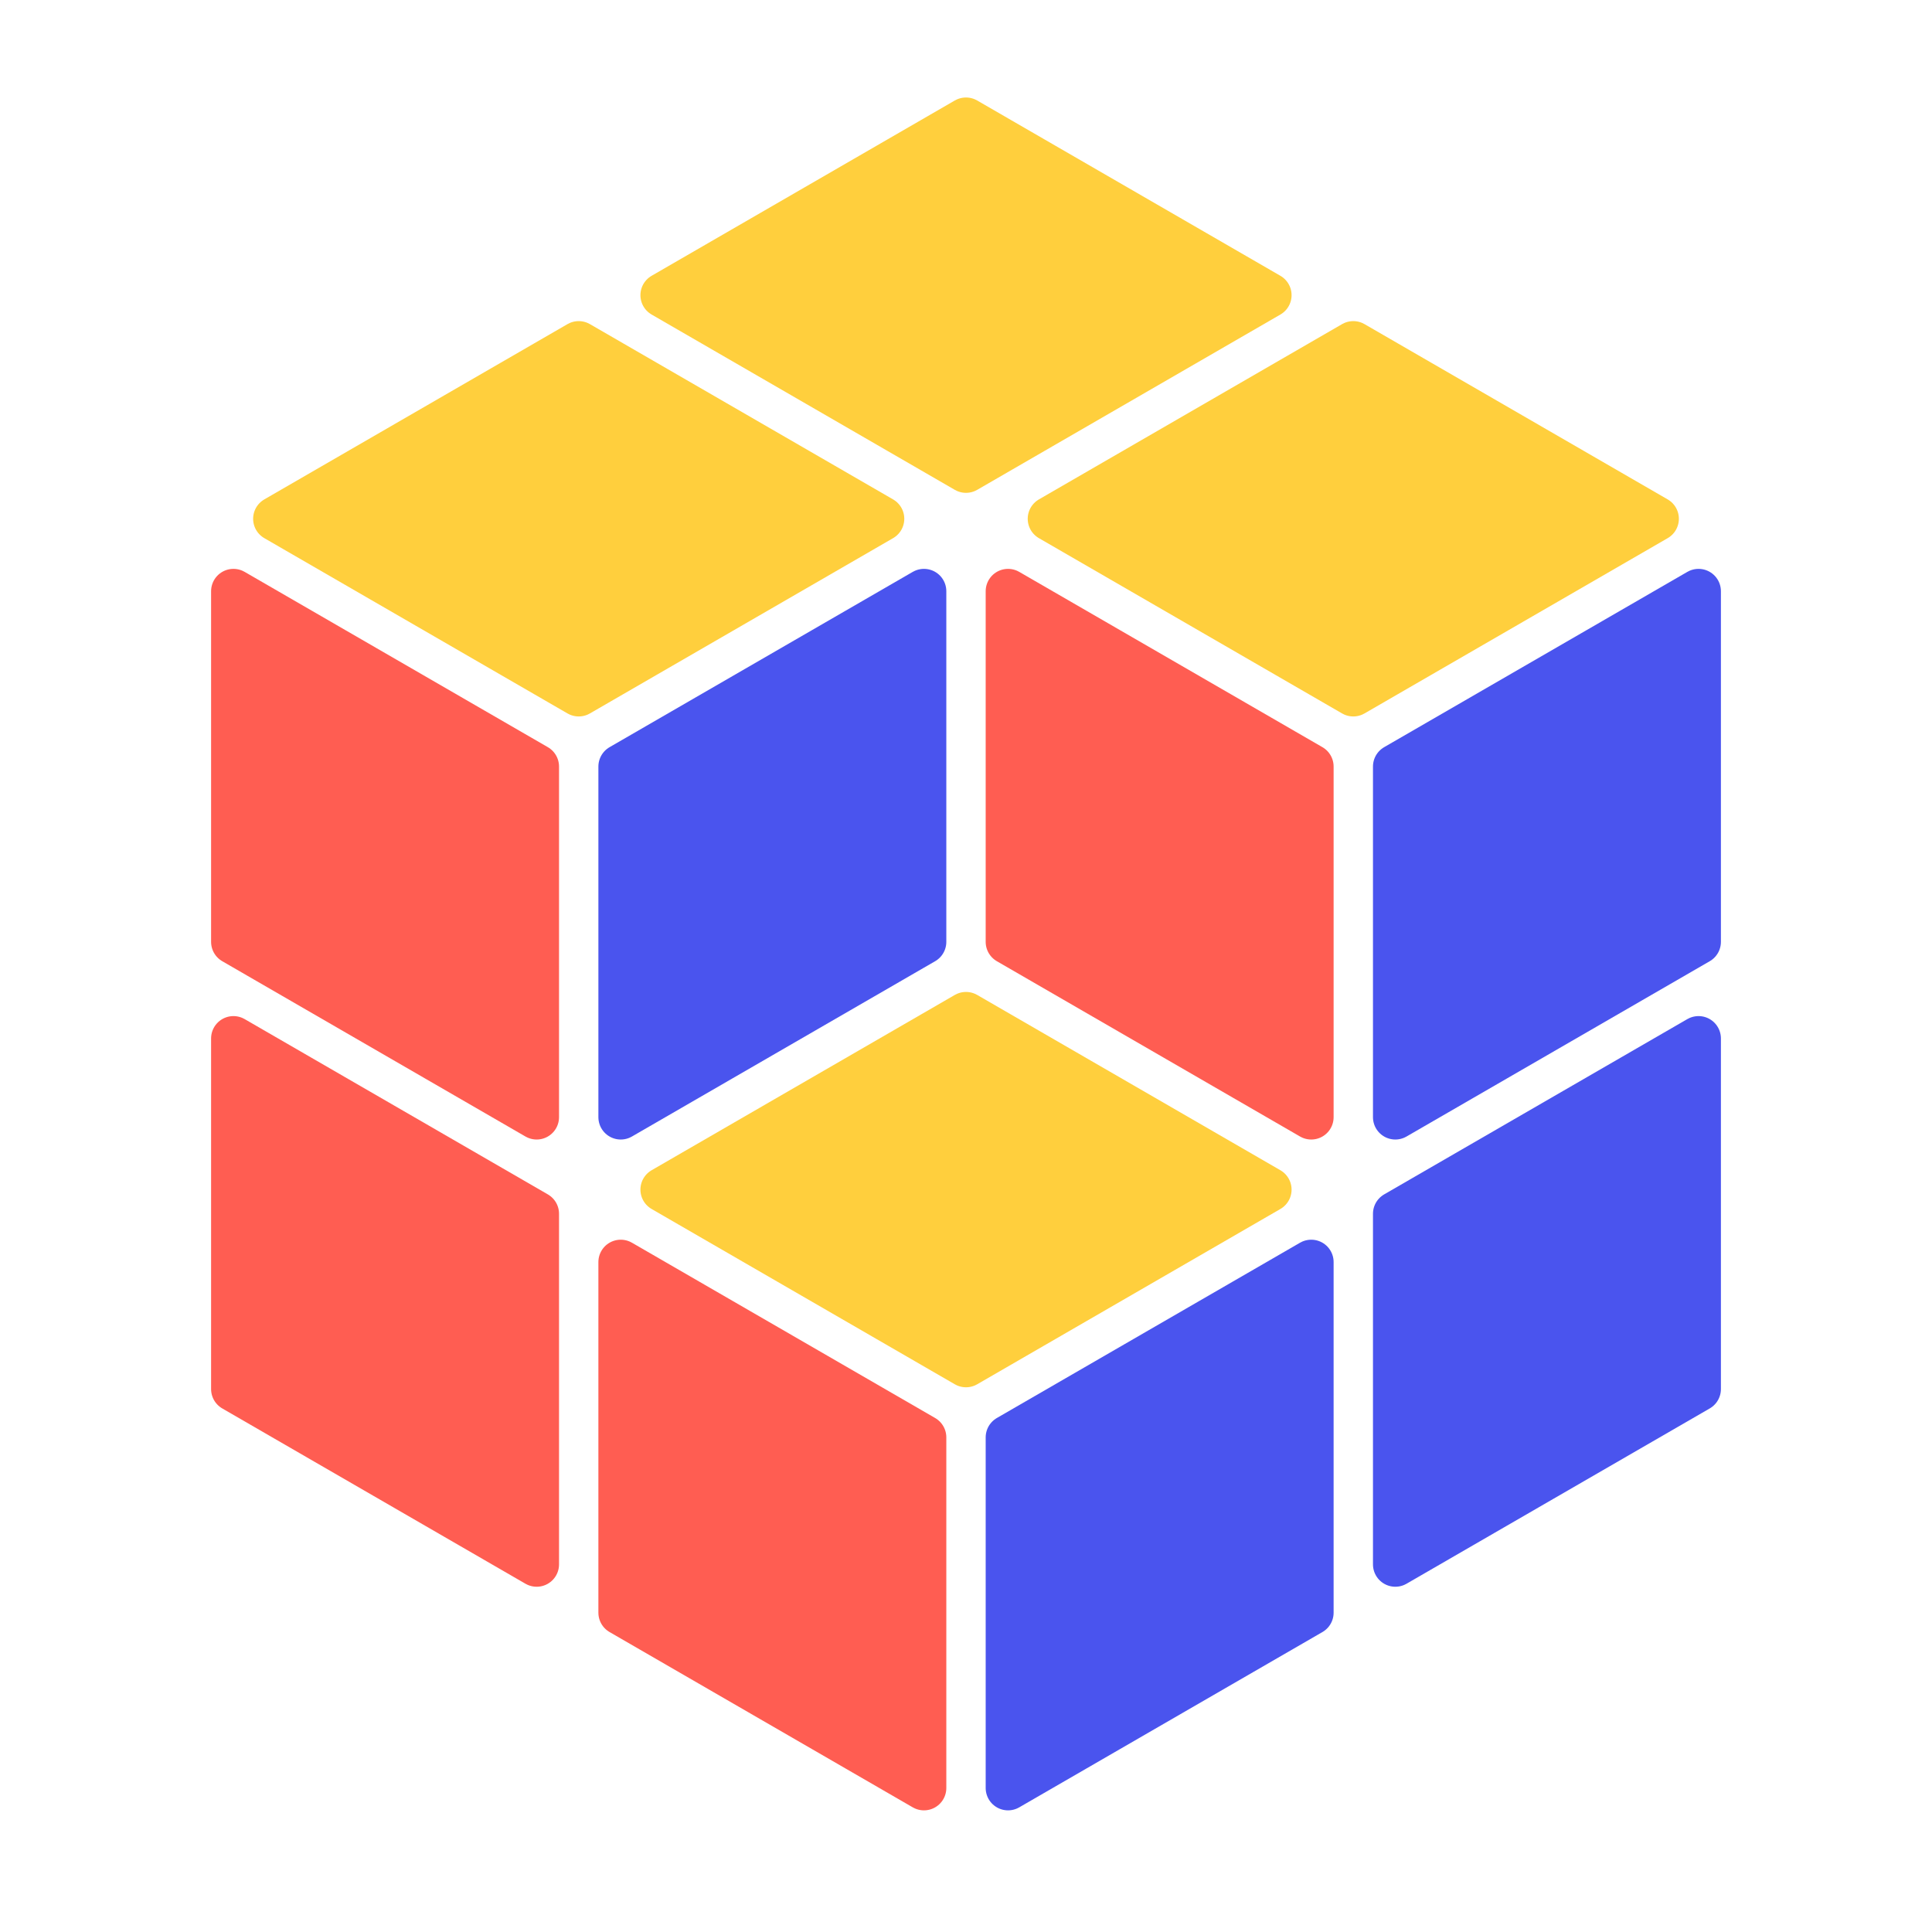
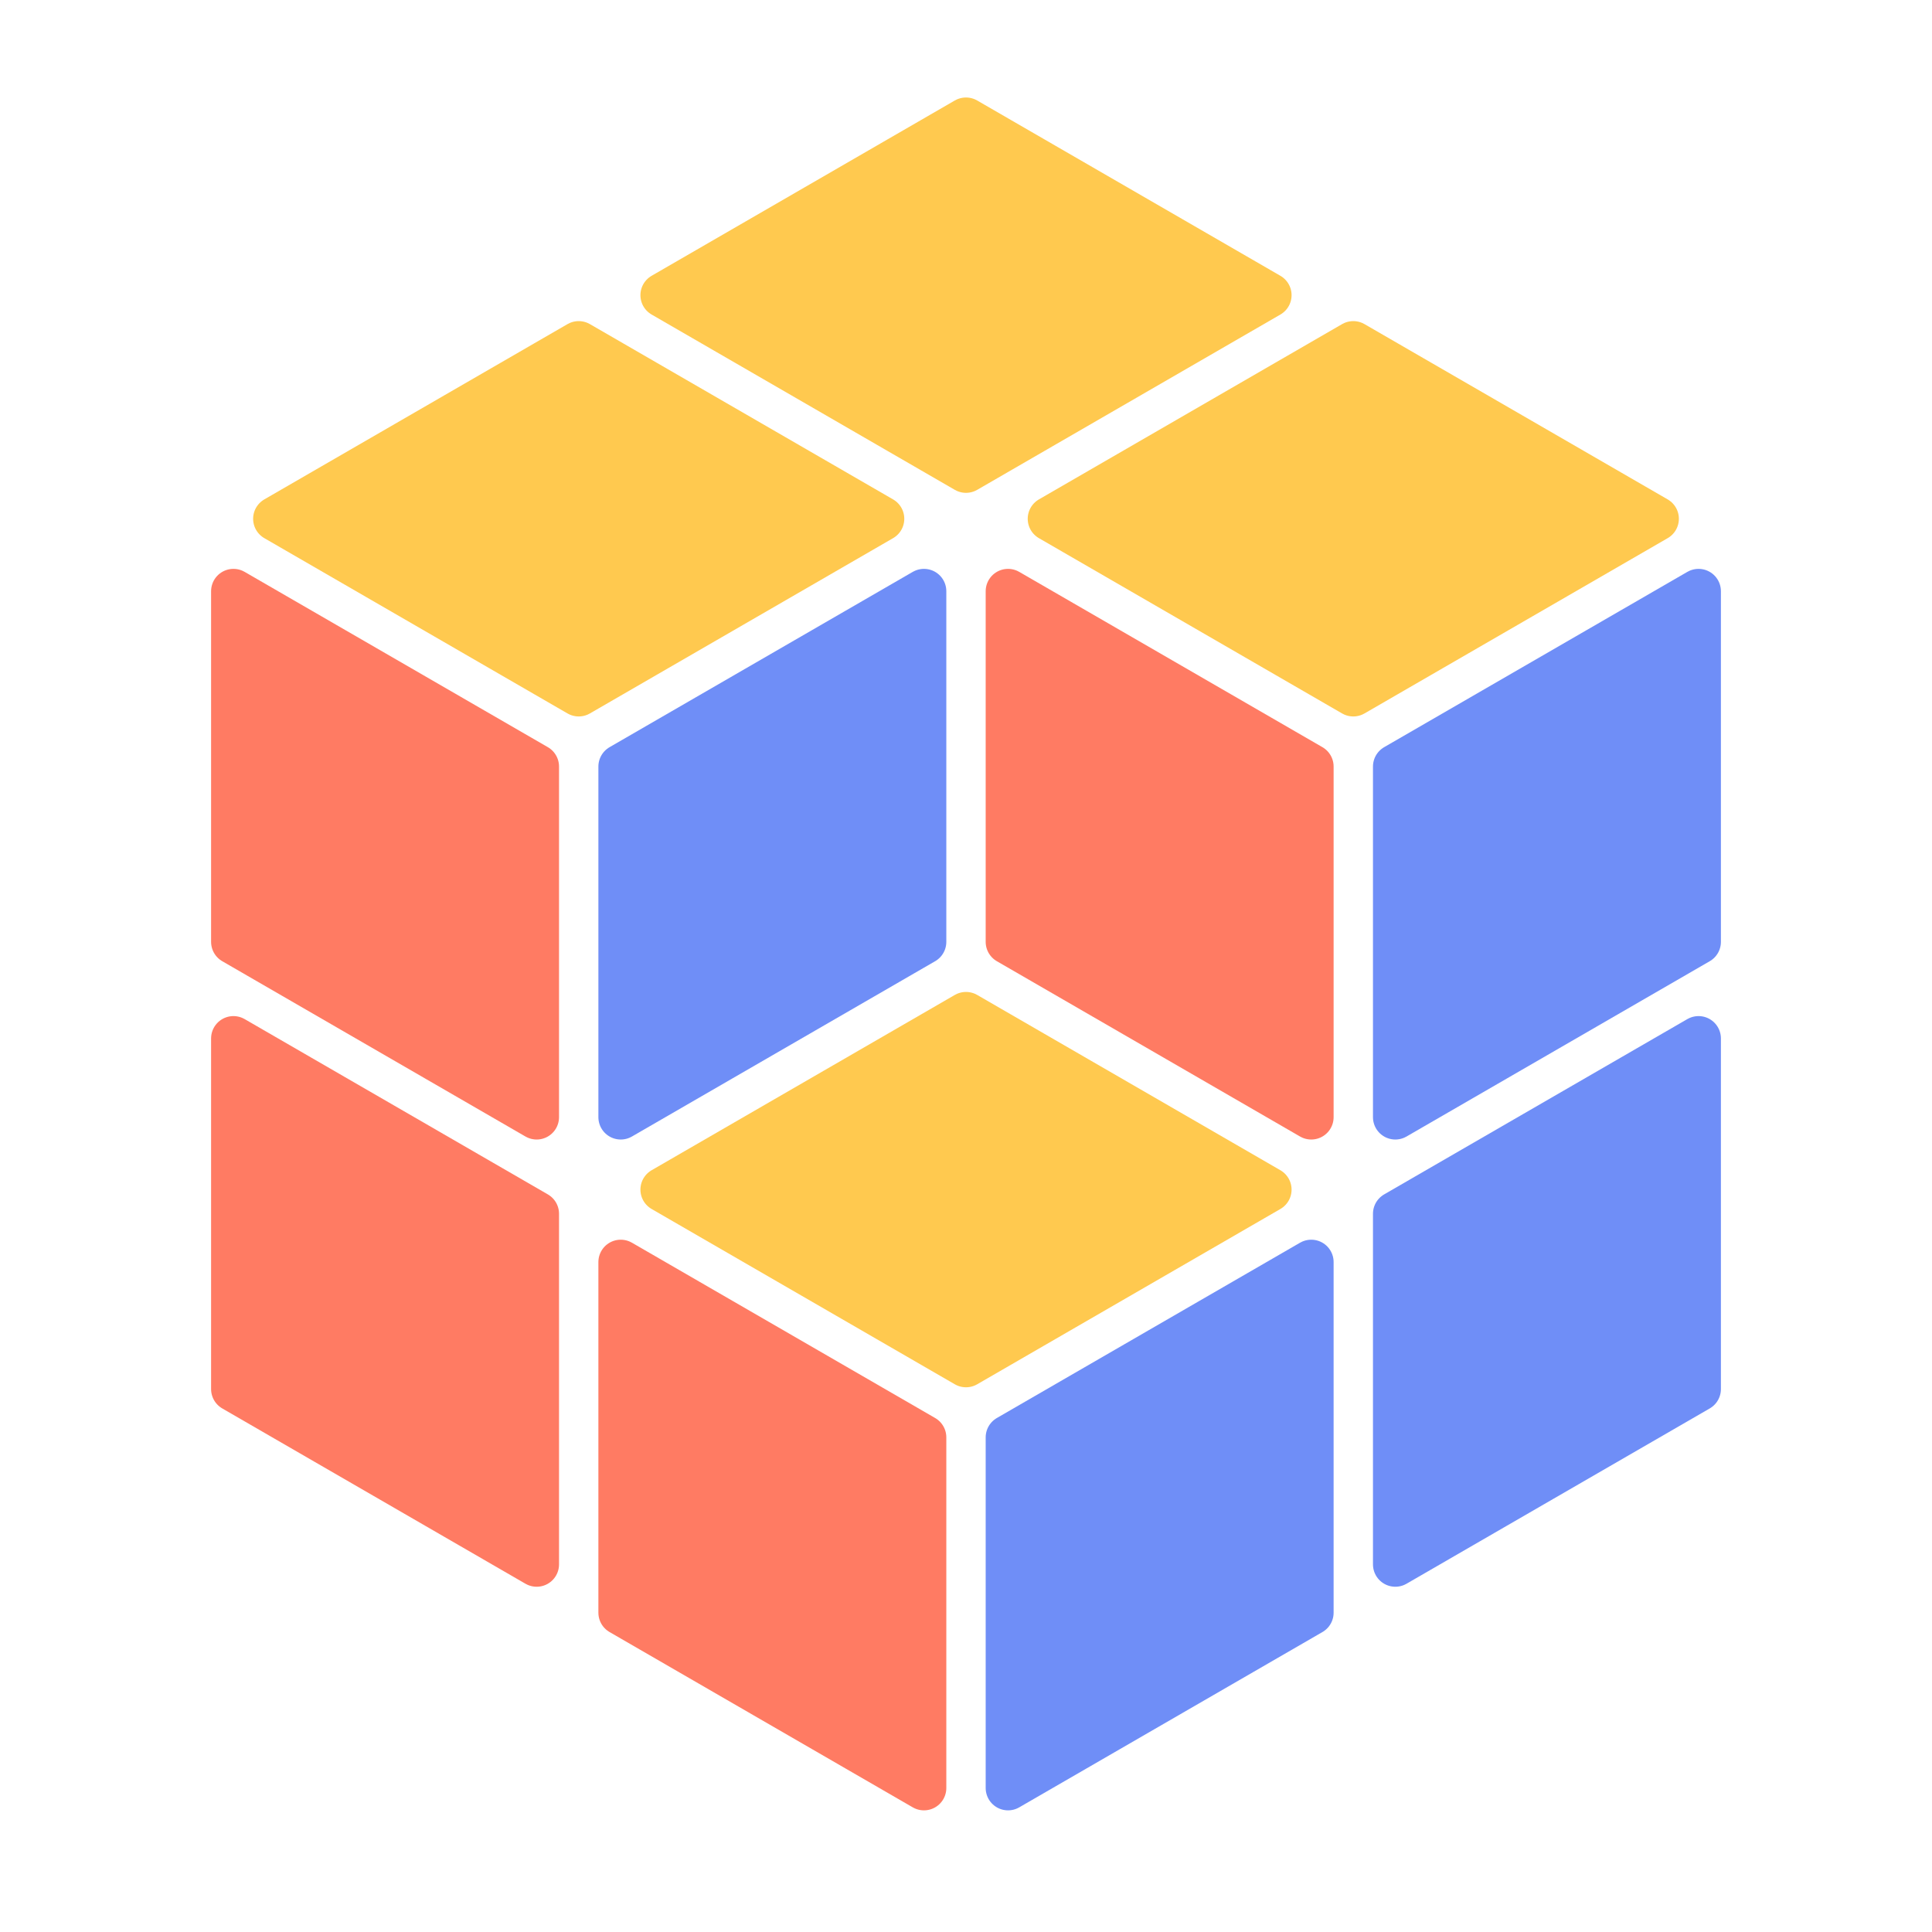
<svg xmlns="http://www.w3.org/2000/svg" viewBox="-1.08 -1.08 2.16 2.16" width="512" height="512">
-   <polygon points="0,-0.946 0.339,-0.75 0,-0.554 -0.339,-0.75" fill="#FFCF3D" stroke="#FFCF3D" stroke-width="0.05" stroke-linejoin="round" />
-   <polygon points="-0.433,-0.696 -0.094,-0.5 -0.433,-0.304 -0.772,-0.5" fill="#FFCF3D" stroke="#FFCF3D" stroke-width="0.05" stroke-linejoin="round" />
-   <polygon points="0.433,-0.696 0.772,-0.5 0.433,-0.304 0.094,-0.5" fill="#FFCF3D" stroke="#FFCF3D" stroke-width="0.05" stroke-linejoin="round" />
-   <polygon points="-0.819,-0.419 -0.48,-0.223 -0.48,0.169 -0.819,-0.027" fill="#FF5D52" stroke="#FF5D52" stroke-width="0.05" stroke-linejoin="round" />
-   <polygon points="-0.819,0.081 -0.48,0.277 -0.48,0.669 -0.819,0.473" fill="#FF5D52" stroke="#FF5D52" stroke-width="0.05" stroke-linejoin="round" />
-   <polygon points="-0.386,0.331 -0.047,0.527 -0.047,0.919 -0.386,0.723" fill="#FF5D52" stroke="#FF5D52" stroke-width="0.05" stroke-linejoin="round" />
-   <polygon points="0.047,0.527 0.386,0.331 0.386,0.723 0.047,0.919" fill="#4A54EE" stroke="#4A54EE" stroke-width="0.05" stroke-linejoin="round" />
-   <polygon points="0.48,-0.223 0.819,-0.419 0.819,-0.027 0.48,0.169" fill="#4A54EE" stroke="#4A54EE" stroke-width="0.05" stroke-linejoin="round" />
-   <polygon points="0.48,0.277 0.819,0.081 0.819,0.473 0.48,0.669" fill="#4A54EE" stroke="#4A54EE" stroke-width="0.05" stroke-linejoin="round" />
+   <polygon points="0,-0.946 0.339,-0.75 0,-0.554 -0.339,-0.75" fill="#FFC94F" stroke="#FFC94F" stroke-width="0.05" stroke-linejoin="round" />
+   <polygon points="-0.433,-0.696 -0.094,-0.5 -0.433,-0.304 -0.772,-0.5" fill="#FFC94F" stroke="#FFC94F" stroke-width="0.05" stroke-linejoin="round" />
+   <polygon points="0.433,-0.696 0.772,-0.5 0.433,-0.304 0.094,-0.5" fill="#FFC94F" stroke="#FFC94F" stroke-width="0.05" stroke-linejoin="round" />
+   <polygon points="-0.819,-0.419 -0.48,-0.223 -0.48,0.169 -0.819,-0.027" fill="#FF7B63" stroke="#FF7B63" stroke-width="0.05" stroke-linejoin="round" />
+   <polygon points="-0.819,0.081 -0.48,0.277 -0.48,0.669 -0.819,0.473" fill="#FF7B63" stroke="#FF7B63" stroke-width="0.05" stroke-linejoin="round" />
+   <polygon points="-0.386,0.331 -0.047,0.527 -0.047,0.919 -0.386,0.723" fill="#FF7B63" stroke="#FF7B63" stroke-width="0.05" stroke-linejoin="round" />
+   <polygon points="0.047,0.527 0.386,0.331 0.386,0.723 0.047,0.919" fill="#6F8EF7" stroke="#6F8EF7" stroke-width="0.05" stroke-linejoin="round" />
+   <polygon points="0.48,-0.223 0.819,-0.419 0.819,-0.027 0.48,0.169" fill="#6F8EF7" stroke="#6F8EF7" stroke-width="0.05" stroke-linejoin="round" />
+   <polygon points="0.48,0.277 0.819,0.081 0.819,0.473 0.48,0.669" fill="#6F8EF7" stroke="#6F8EF7" stroke-width="0.05" stroke-linejoin="round" />
  <g transform="rotate(180)">
-     <polygon points="0,-0.446 0.339,-0.25 0,-0.054 -0.339,-0.25" fill="#FFCF3D" stroke="#FFCF3D" stroke-width="0.05" stroke-linejoin="round" />
-     <polygon points="-0.386,-0.169 -0.047,0.027 -0.047,0.419 -0.386,0.223" fill="#FF5D52" stroke="#FF5D52" stroke-width="0.05" stroke-linejoin="round" />
-     <polygon points="0.047,0.027 0.386,-0.169 0.386,0.223 0.047,0.419" fill="#4A54EE" stroke="#4A54EE" stroke-width="0.05" stroke-linejoin="round" />
+     <polygon points="0,-0.446 0.339,-0.25 0,-0.054 -0.339,-0.25" fill="#FFC94F" stroke="#FFC94F" stroke-width="0.05" stroke-linejoin="round" />
+     <polygon points="-0.386,-0.169 -0.047,0.027 -0.047,0.419 -0.386,0.223" fill="#FF7B63" stroke="#FF7B63" stroke-width="0.05" stroke-linejoin="round" />
+     <polygon points="0.047,0.027 0.386,-0.169 0.386,0.223 0.047,0.419" fill="#6F8EF7" stroke="#6F8EF7" stroke-width="0.05" stroke-linejoin="round" />
  </g>
</svg>
